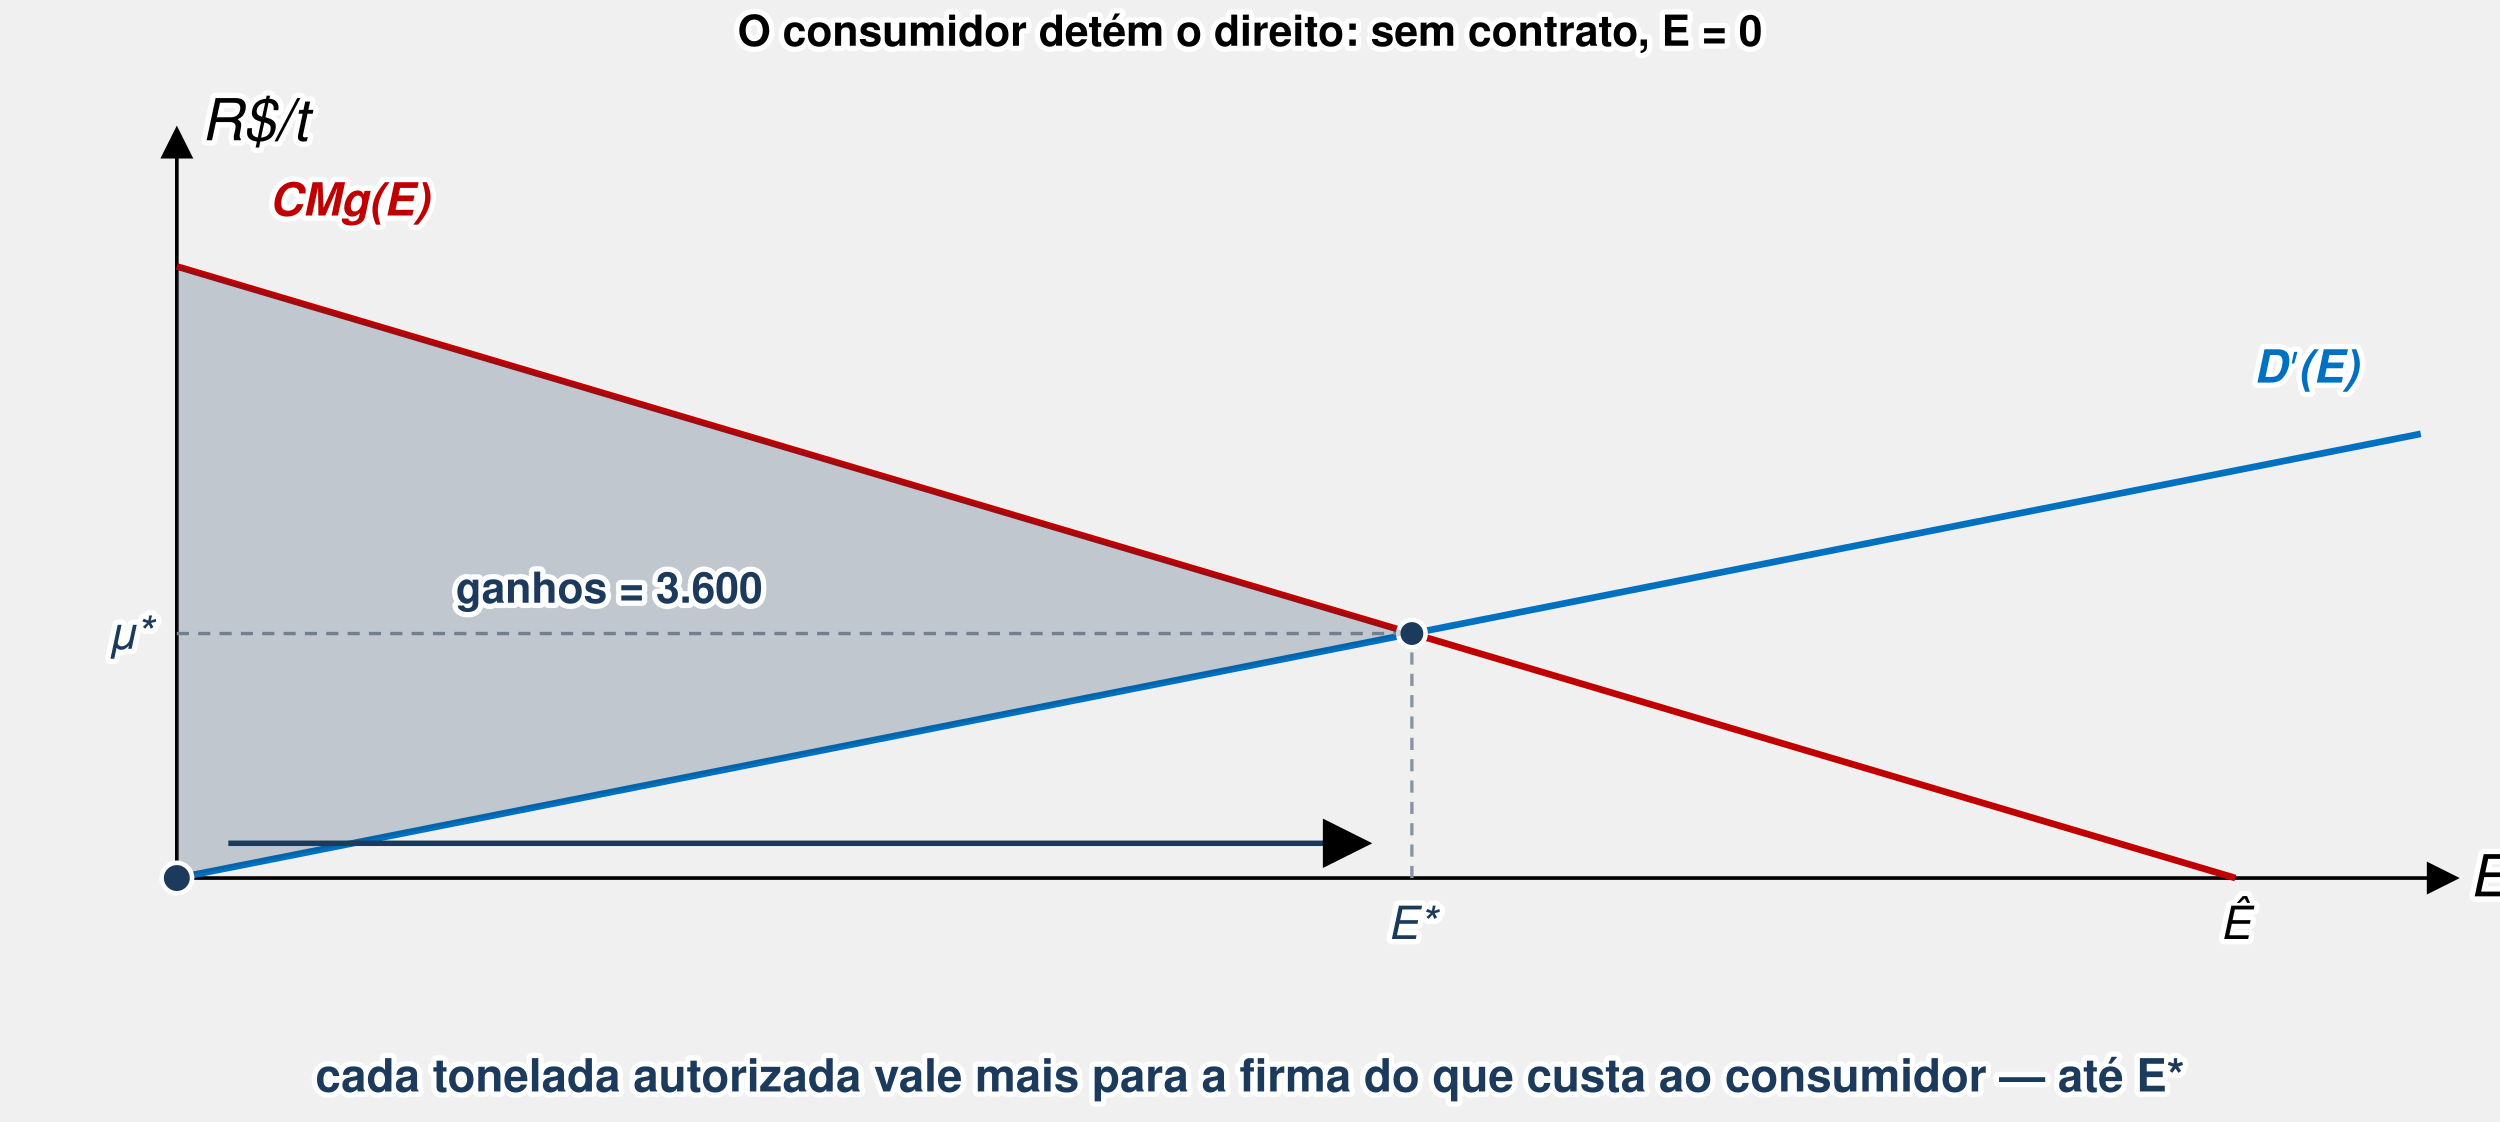
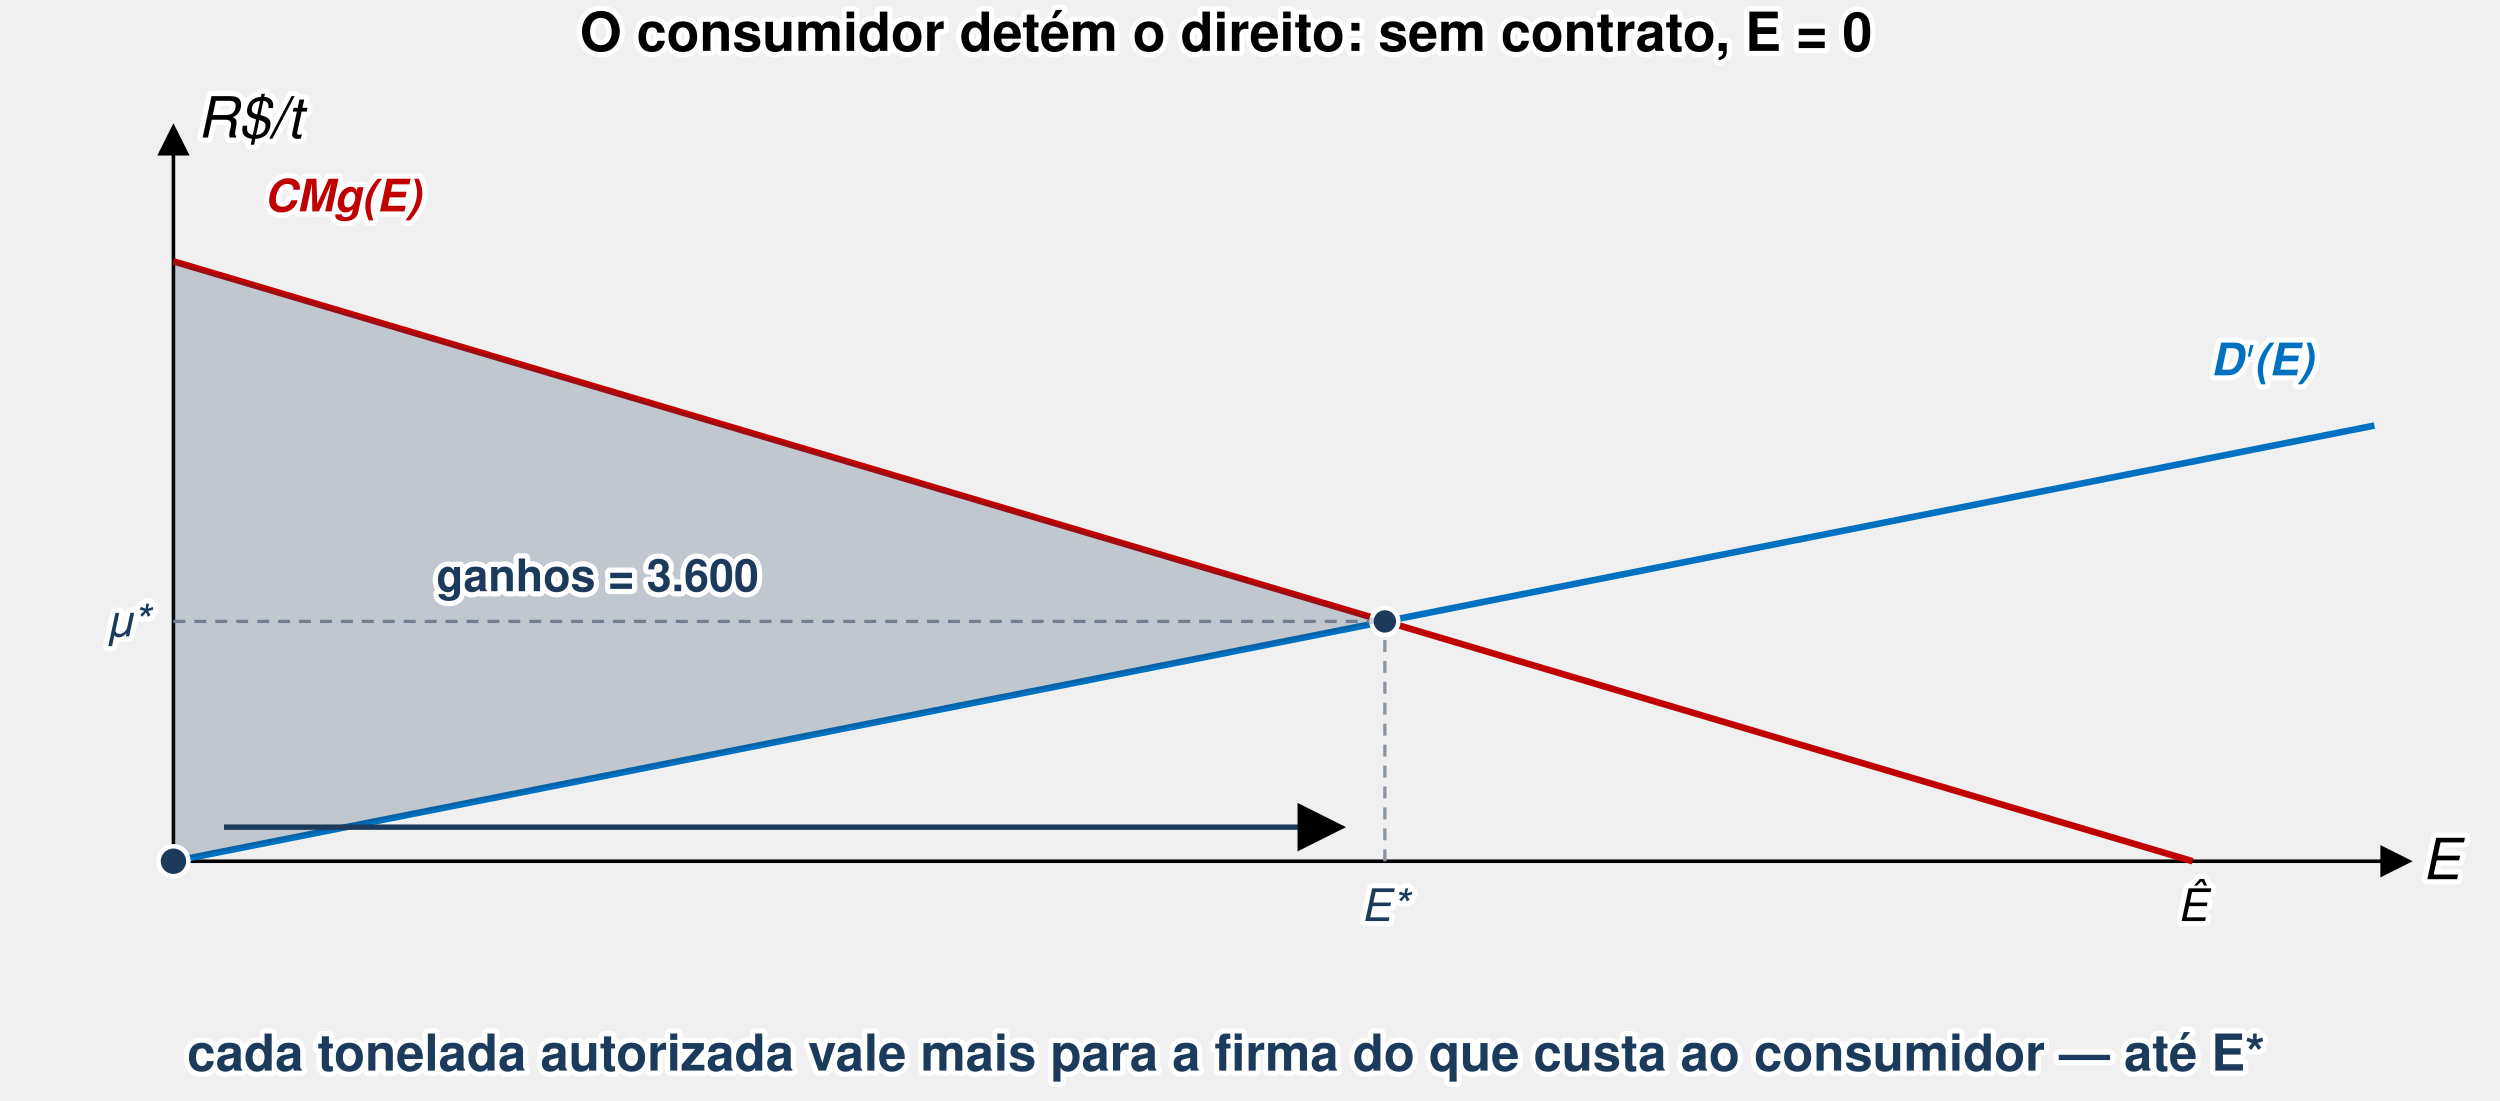
- <svg xmlns="http://www.w3.org/2000/svg" width="820" height="368" viewBox="0 0 820 368" role="img" font-family="Source Sans Pro, Helvetica, Arial, sans-serif">
+ <svg xmlns="http://www.w3.org/2000/svg" width="836" height="368" viewBox="0 0 836 368" role="img" font-family="Source Sans Pro, Helvetica, Arial, sans-serif">
  <defs>
    <marker id="seta" markerWidth="9" markerHeight="9" refX="5" refY="4.5" orient="auto">
      <path d="M0,0 L9,4.5 L0,9 Z" fill="#000000" />
    </marker>
    <marker id="seta-apagada" markerWidth="9" markerHeight="9" refX="5" refY="4.5" orient="auto">
      <path d="M0,0 L9,4.5 L0,9 Z" fill="#c8d0d8" />
    </marker>
+     <marker id="seta-dano" markerWidth="9" markerHeight="9" refX="5" refY="4.5" orient="auto">
+       <path d="M0,0 L9,4.5 L0,9 Z" fill="#0070C0" />
+     </marker>
  </defs>
-   <text x="410.0" y="15.0" font-size="14" fill="#000000" text-anchor="middle" font-weight="600" stroke="#ffffff" stroke-width="3.5" stroke-linejoin="round" paint-order="stroke">O consumidor detém o direito: sem contrato, E = 0</text>
+   <text x="410.0" y="17.0" font-size="18" fill="#000000" text-anchor="middle" font-weight="600" stroke="#ffffff" stroke-width="3.5" stroke-linejoin="round" paint-order="stroke">O consumidor detém o direito: sem contrato, E = 0</text>
  <line x1="58.0" y1="288.0" x2="58.0" y2="46.0" stroke="#000000" stroke-width="1.2" marker-end="url(#seta)" />
  <line x1="58.0" y1="288.0" x2="802.0" y2="288.0" stroke="#000000" stroke-width="1.2" marker-end="url(#seta)" />
  <text x="810.0" y="294.0" font-size="19" fill="#000000" text-anchor="start" font-style="italic" stroke="#ffffff" stroke-width="3.5" stroke-linejoin="round" paint-order="stroke">E</text>
  <text x="66.0" y="46.0" font-size="19" fill="#000000" text-anchor="start" font-style="italic" stroke="#ffffff" stroke-width="3.5" stroke-linejoin="round" paint-order="stroke">R$/t</text>
  <line x1="58.0" y1="87.4" x2="733.2" y2="288.0" stroke="#C00000" stroke-width="2.2" />
  <line x1="58.0" y1="288.0" x2="794.0" y2="142.3" stroke="#0070C0" stroke-width="2.2" />
  <text x="88.4" y="70.7" font-size="15" fill="#C00000" text-anchor="start" font-style="italic" font-weight="600" stroke="#ffffff" stroke-width="3.5" stroke-linejoin="round" paint-order="stroke">CMg(E)</text>
  <text x="773.7" y="125.5" font-size="15" fill="#0070C0" text-anchor="end" font-style="italic" font-weight="600" stroke="#ffffff" stroke-width="3.5" stroke-linejoin="round" paint-order="stroke">D′(E)</text>
  <line x1="58.0" y1="207.8" x2="463.1" y2="207.8" stroke="#8a94a0" stroke-width="1.1" stroke-dasharray="4 3" />
  <line x1="463.1" y1="288.0" x2="463.1" y2="207.8" stroke="#8a94a0" stroke-width="1.1" stroke-dasharray="4 3" />
  <circle cx="463.1" cy="207.8" r="4.5" fill="#1b3a5c" stroke="#ffffff" stroke-width="1.5" />
  <text x="463.1" y="308.0" font-size="15" fill="#1b3a5c" text-anchor="middle" font-style="italic" stroke="#ffffff" stroke-width="3.5" stroke-linejoin="round" paint-order="stroke">E*</text>
  <text x="50.0" y="212.8" font-size="15" fill="#1b3a5c" text-anchor="end" font-style="italic" stroke="#ffffff" stroke-width="3.5" stroke-linejoin="round" paint-order="stroke">μ*</text>
  <text x="733.2" y="308.0" font-size="15" fill="#000000" text-anchor="middle" font-style="italic" stroke="#ffffff" stroke-width="3.5" stroke-linejoin="round" paint-order="stroke">Ê</text>
  <path d="M 58.0 288.0 L 58.0 87.4 L 463.1 207.8 Z" fill="#1b3a5c" fill-opacity="0.22" stroke="none" />
-   <text x="199.8" y="197.7" font-size="14" fill="#1b3a5c" text-anchor="middle" font-weight="600" stroke="#ffffff" stroke-width="3.5" stroke-linejoin="round" paint-order="stroke">ganhos = 3.600</text>
+   <text x="199.8" y="197.7" font-size="15" fill="#1b3a5c" text-anchor="middle" font-weight="600" stroke="#ffffff" stroke-width="3.5" stroke-linejoin="round" paint-order="stroke">ganhos = 3.600</text>
  <circle cx="58.0" cy="288.0" r="5" fill="#1b3a5c" stroke="#ffffff" stroke-width="1.5" />
  <line x1="74.9" y1="276.6" x2="442.9" y2="276.6" stroke="#1b3a5c" stroke-width="1.8" marker-end="url(#seta)" />
-   <text x="410.0" y="358.0" font-size="15" fill="#1b3a5c" text-anchor="middle" font-weight="600" stroke="#ffffff" stroke-width="3.5" stroke-linejoin="round" paint-order="stroke">cada tonelada autorizada vale mais para a firma do que custa ao consumidor — até E*</text>
+   <text x="410.0" y="358.0" font-size="17" fill="#1b3a5c" text-anchor="middle" font-weight="600" stroke="#ffffff" stroke-width="3.5" stroke-linejoin="round" paint-order="stroke">cada tonelada autorizada vale mais para a firma do que custa ao consumidor — até E*</text>
</svg>
